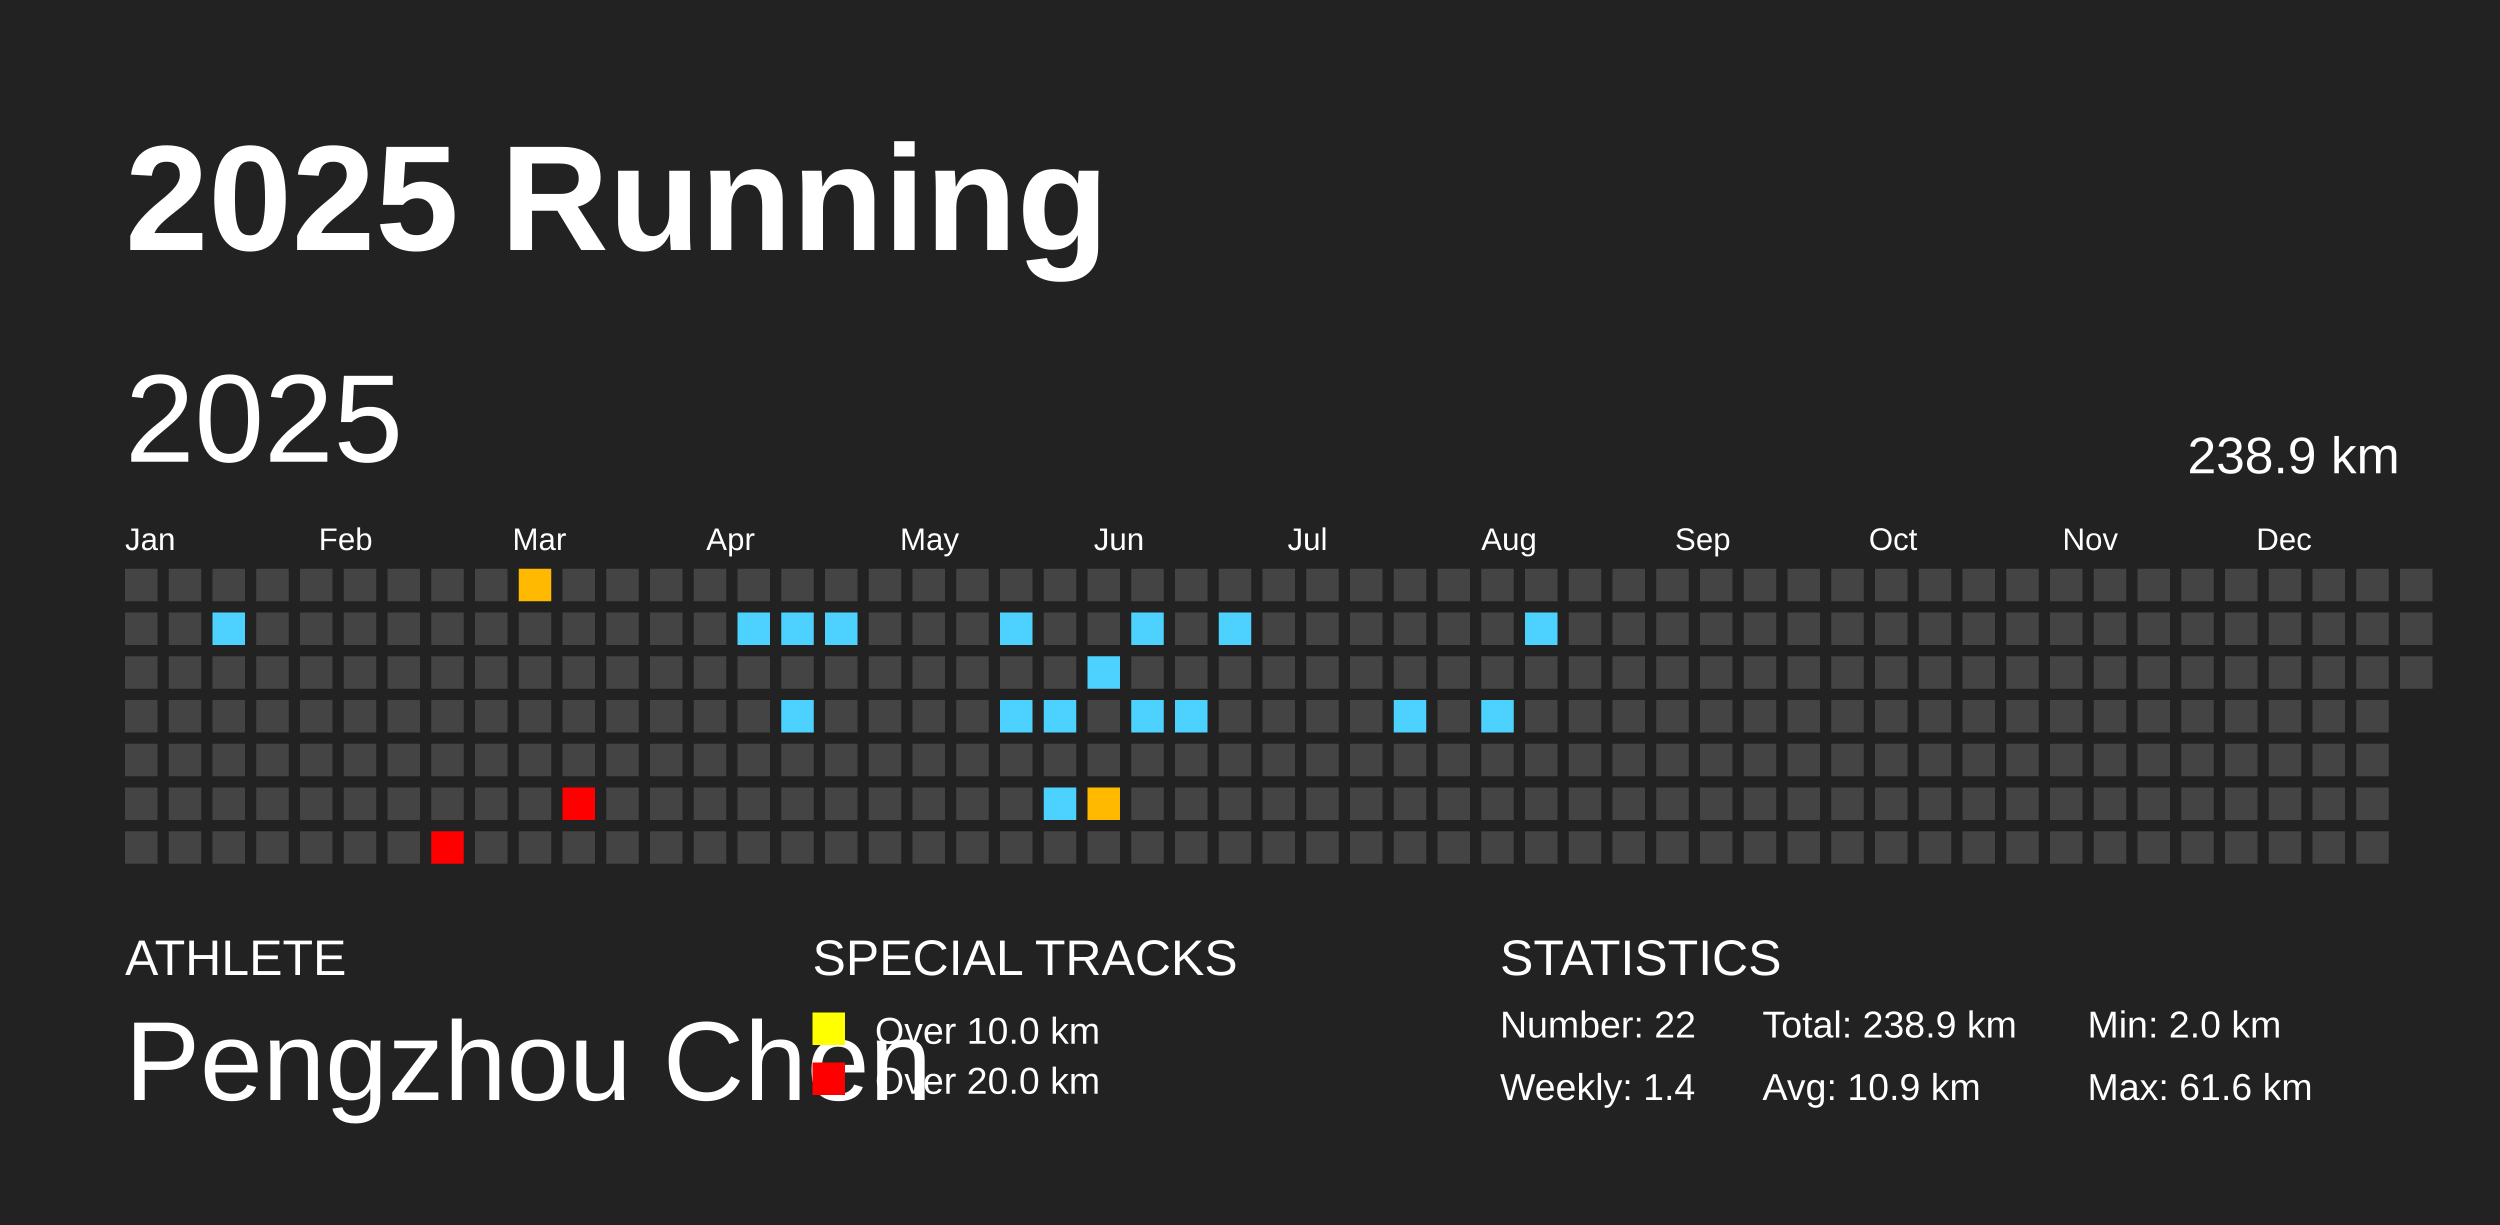
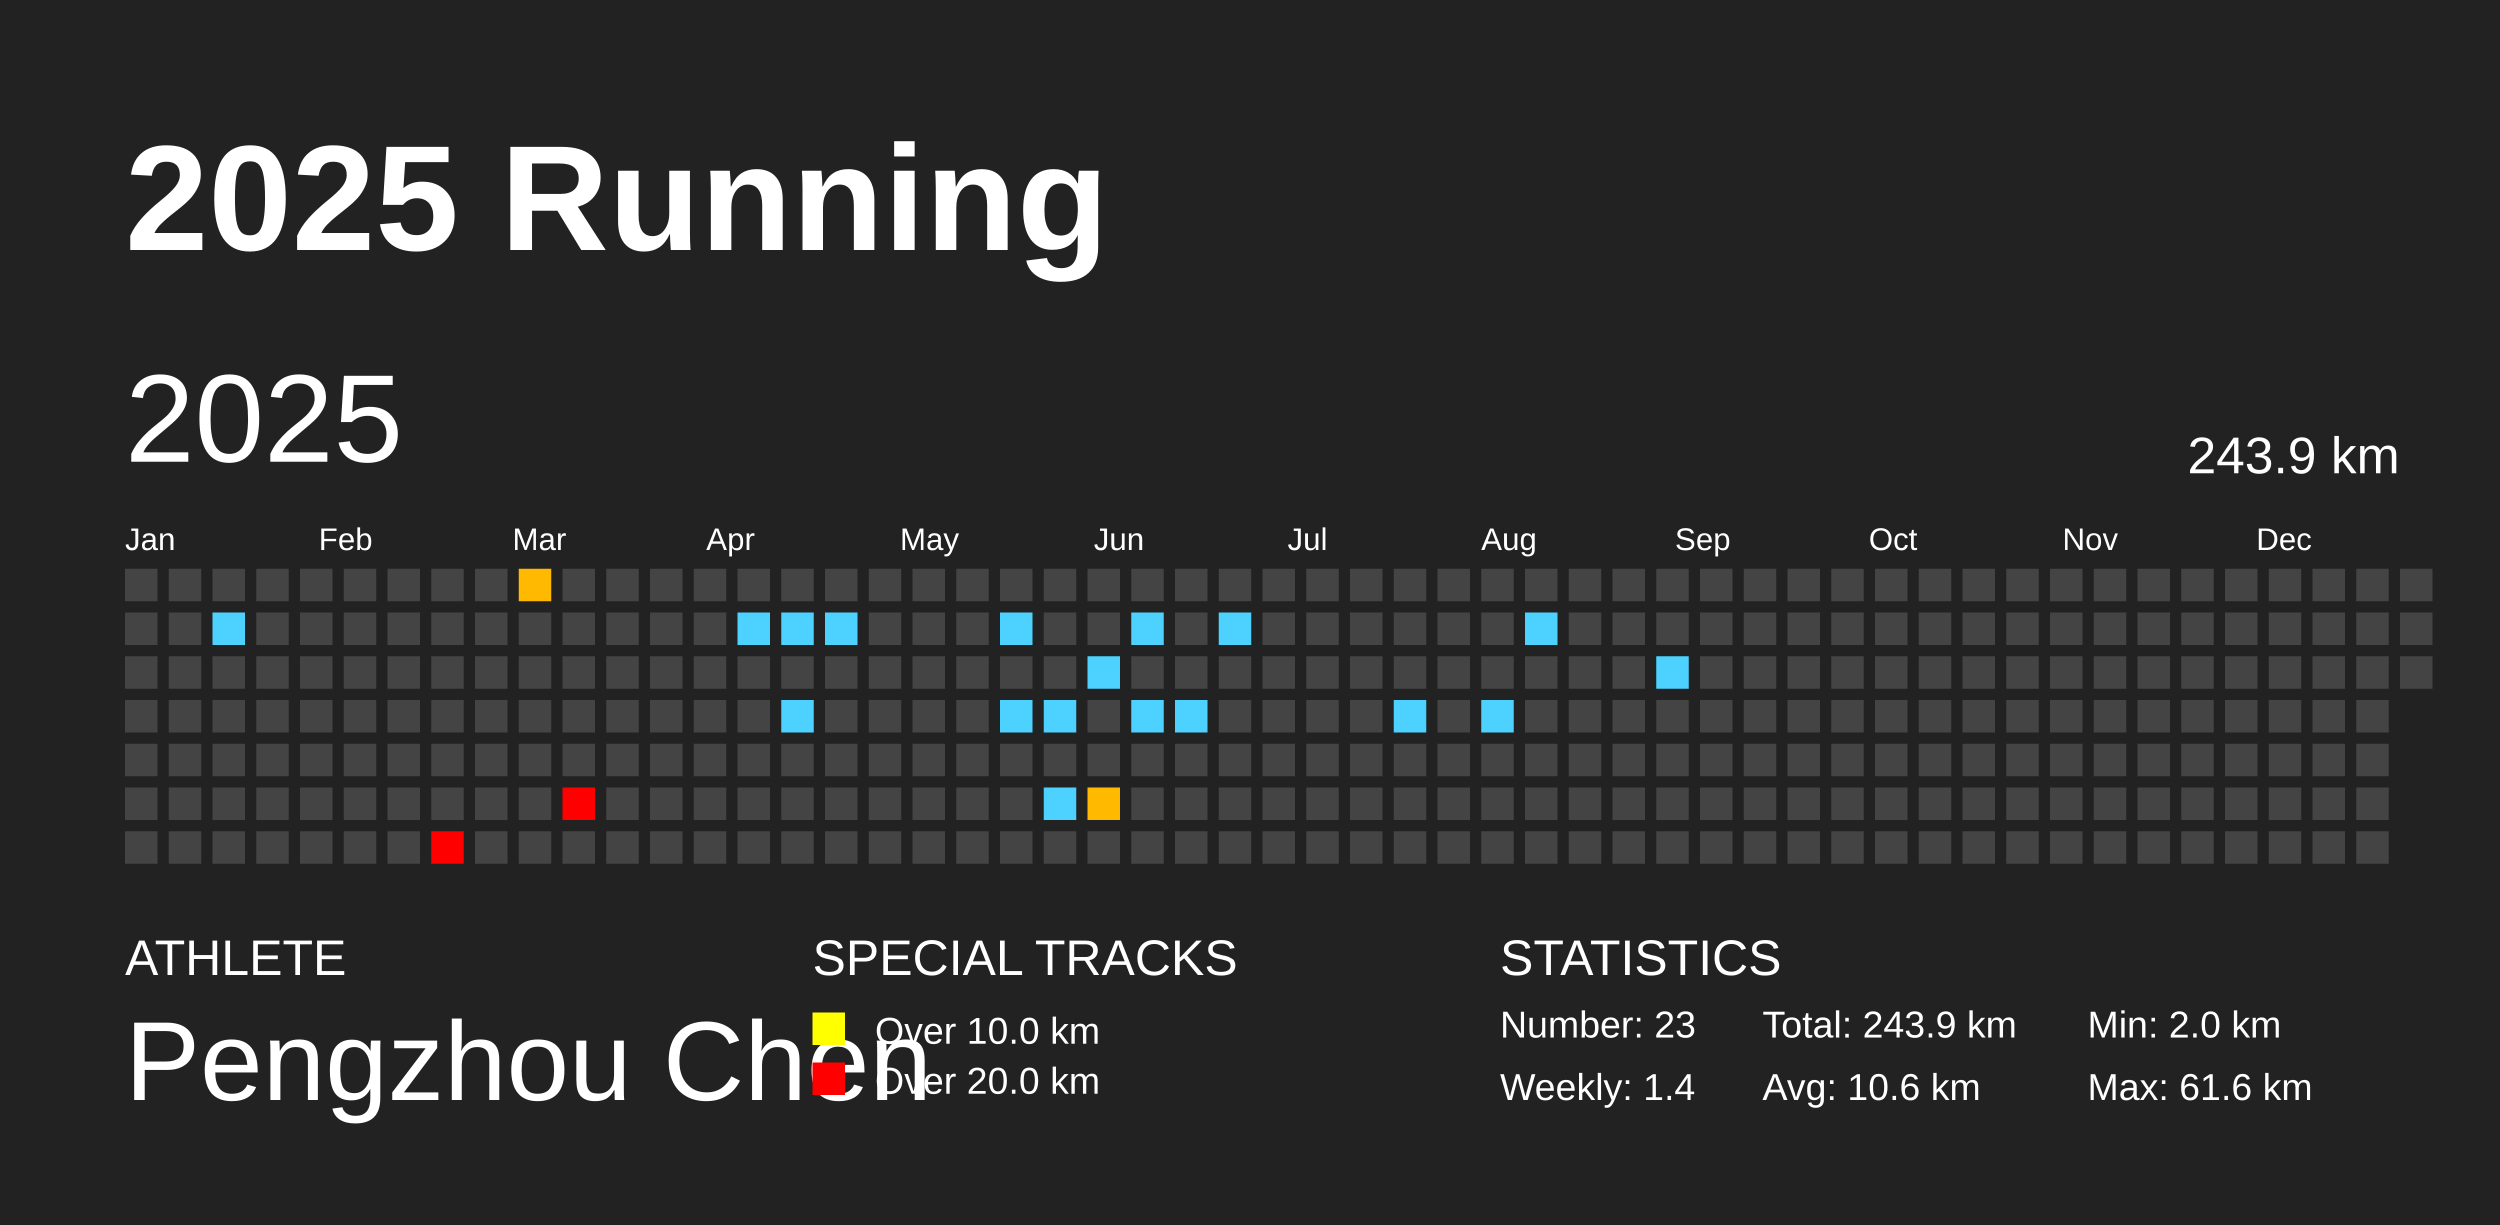
<svg xmlns="http://www.w3.org/2000/svg" baseProfile="full" height="98mm" version="1.1" viewBox="0,0,200,98" width="200mm">
  <defs />
  <rect fill="#222222" height="98" width="200" x="0" y="0" />
  <text fill="#FFFFFF" style="font-size:12px; font-family:Arial; font-weight:bold;" x="10" y="20">2025 Running</text>
  <text fill="#FFFFFF" style="font-size:4px; font-family:Arial" x="10" y="78">ATHLETE</text>
  <text fill="#FFFFFF" style="font-size:9px; font-family:Arial" x="10" y="88">Pengzhou Chen</text>
  <text fill="#FFFFFF" style="font-size:4px; font-family:Arial" x="65" y="78">SPECIAL TRACKS</text>
  <rect fill="yellow" height="2.6" width="2.6" x="65" y="81" />
  <text fill="#FFFFFF" style="font-size:3px; font-family:Arial" x="70" y="83.5">Over 10.0 km</text>
  <rect fill="red" height="2.6" width="2.6" x="65" y="85" />
  <text fill="#FFFFFF" style="font-size:3px; font-family:Arial" x="70" y="87.5">Over 20.0 km</text>
  <text fill="#FFFFFF" style="font-size:4px; font-family:Arial" x="120" y="78">STATISTICS</text>
-   <text fill="#FFFFFF" style="font-size:3px; font-family:Arial" x="120" y="83">Number: 22</text>
+   <text fill="#FFFFFF" style="font-size:3px; font-family:Arial" x="120" y="83">Number: 23</text>
  <text fill="#FFFFFF" style="font-size:3px; font-family:Arial" x="120" y="88">Weekly: 1.4</text>
-   <text fill="#FFFFFF" style="font-size:3px; font-family:Arial" x="141" y="83">Total: 238.9 km</text>
-   <text fill="#FFFFFF" style="font-size:3px; font-family:Arial" x="141" y="88">Avg: 10.9 km</text>
+   <text fill="#FFFFFF" style="font-size:3px; font-family:Arial" x="141" y="83">Total: 243.9 km</text>
+   <text fill="#FFFFFF" style="font-size:3px; font-family:Arial" x="141" y="88">Avg: 10.6 km</text>
  <text fill="#FFFFFF" style="font-size:3px; font-family:Arial" x="167" y="83">Min: 2.0 km</text>
  <text fill="#FFFFFF" style="font-size:3px; font-family:Arial" x="167" y="88">Max: 61.6 km</text>
  <text dominant-baseline="hanging" fill="#FFFFFF" style="font-size:10.0px; font-family:Arial;" x="10" y="30">2025</text>
-   <text dominant-baseline="hanging" fill="#FFFFFF" style="font-size:4.125px; font-family:Arial;" x="175" y="35">238.9 km</text>
+   <text dominant-baseline="hanging" fill="#FFFFFF" style="font-size:4.125px; font-family:Arial;" x="175" y="35">243.9 km</text>
  <text fill="#FFFFFF" style="font-size:2.5px; font-family:Arial" x="10.0" y="44">Jan</text>
  <text fill="#FFFFFF" style="font-size:2.5px; font-family:Arial" x="25.5" y="44">Feb</text>
  <text fill="#FFFFFF" style="font-size:2.5px; font-family:Arial" x="41.0" y="44">Mar</text>
  <text fill="#FFFFFF" style="font-size:2.5px; font-family:Arial" x="56.5" y="44">Apr</text>
  <text fill="#FFFFFF" style="font-size:2.5px; font-family:Arial" x="72.0" y="44">May</text>
  <text fill="#FFFFFF" style="font-size:2.5px; font-family:Arial" x="87.5" y="44">Jun</text>
  <text fill="#FFFFFF" style="font-size:2.5px; font-family:Arial" x="103.0" y="44">Jul</text>
  <text fill="#FFFFFF" style="font-size:2.5px; font-family:Arial" x="118.5" y="44">Aug</text>
  <text fill="#FFFFFF" style="font-size:2.5px; font-family:Arial" x="134.0" y="44">Sep</text>
  <text fill="#FFFFFF" style="font-size:2.5px; font-family:Arial" x="149.5" y="44">Oct</text>
  <text fill="#FFFFFF" style="font-size:2.5px; font-family:Arial" x="165.0" y="44">Nov</text>
  <text fill="#FFFFFF" style="font-size:2.5px; font-family:Arial" x="180.5" y="44">Dec</text>
  <rect fill="#444444" height="2.6" width="2.6" x="10.0" y="45.5" />
  <rect fill="#444444" height="2.6" width="2.6" x="10.0" y="49.0" />
  <rect fill="#444444" height="2.6" width="2.6" x="10.0" y="52.5" />
  <rect fill="#444444" height="2.6" width="2.6" x="10.0" y="56.0" />
  <rect fill="#444444" height="2.6" width="2.6" x="10.0" y="59.5" />
  <rect fill="#444444" height="2.6" width="2.6" x="10.0" y="63.0" />
  <rect fill="#444444" height="2.6" width="2.6" x="10.0" y="66.5" />
  <rect fill="#444444" height="2.6" width="2.6" x="13.5" y="45.5" />
  <rect fill="#444444" height="2.6" width="2.6" x="13.5" y="49.0" />
  <rect fill="#444444" height="2.6" width="2.6" x="13.5" y="52.5" />
  <rect fill="#444444" height="2.6" width="2.6" x="13.5" y="56.0" />
  <rect fill="#444444" height="2.6" width="2.6" x="13.5" y="59.5" />
  <rect fill="#444444" height="2.6" width="2.6" x="13.5" y="63.0" />
  <rect fill="#444444" height="2.6" width="2.6" x="13.5" y="66.5" />
  <rect fill="#444444" height="2.6" width="2.6" x="17.0" y="45.5" />
  <rect fill="#4dd2ff" height="2.6" width="2.6" x="17.0" y="49.0" />
  <rect fill="#444444" height="2.6" width="2.6" x="17.0" y="52.5" />
  <rect fill="#444444" height="2.6" width="2.6" x="17.0" y="56.0" />
  <rect fill="#444444" height="2.6" width="2.6" x="17.0" y="59.5" />
  <rect fill="#444444" height="2.6" width="2.6" x="17.0" y="63.0" />
  <rect fill="#444444" height="2.6" width="2.6" x="17.0" y="66.5" />
  <rect fill="#444444" height="2.6" width="2.6" x="20.5" y="45.5" />
  <rect fill="#444444" height="2.6" width="2.6" x="20.5" y="49.0" />
  <rect fill="#444444" height="2.6" width="2.6" x="20.5" y="52.5" />
  <rect fill="#444444" height="2.6" width="2.6" x="20.5" y="56.0" />
  <rect fill="#444444" height="2.6" width="2.6" x="20.5" y="59.5" />
  <rect fill="#444444" height="2.6" width="2.6" x="20.5" y="63.0" />
  <rect fill="#444444" height="2.6" width="2.6" x="20.5" y="66.5" />
  <rect fill="#444444" height="2.6" width="2.6" x="24.0" y="45.5" />
  <rect fill="#444444" height="2.6" width="2.6" x="24.0" y="49.0" />
  <rect fill="#444444" height="2.6" width="2.6" x="24.0" y="52.5" />
  <rect fill="#444444" height="2.6" width="2.6" x="24.0" y="56.0" />
  <rect fill="#444444" height="2.6" width="2.6" x="24.0" y="59.5" />
  <rect fill="#444444" height="2.6" width="2.6" x="24.0" y="63.0" />
  <rect fill="#444444" height="2.6" width="2.6" x="24.0" y="66.5" />
  <rect fill="#444444" height="2.6" width="2.6" x="27.5" y="45.5" />
  <rect fill="#444444" height="2.6" width="2.6" x="27.5" y="49.0" />
  <rect fill="#444444" height="2.6" width="2.6" x="27.5" y="52.5" />
  <rect fill="#444444" height="2.6" width="2.6" x="27.5" y="56.0" />
  <rect fill="#444444" height="2.6" width="2.6" x="27.5" y="59.5" />
  <rect fill="#444444" height="2.6" width="2.6" x="27.5" y="63.0" />
  <rect fill="#444444" height="2.6" width="2.6" x="27.5" y="66.5" />
  <rect fill="#444444" height="2.6" width="2.6" x="31.0" y="45.5" />
  <rect fill="#444444" height="2.6" width="2.6" x="31.0" y="49.0" />
  <rect fill="#444444" height="2.6" width="2.6" x="31.0" y="52.5" />
  <rect fill="#444444" height="2.6" width="2.6" x="31.0" y="56.0" />
  <rect fill="#444444" height="2.6" width="2.6" x="31.0" y="59.5" />
  <rect fill="#444444" height="2.6" width="2.6" x="31.0" y="63.0" />
  <rect fill="#444444" height="2.6" width="2.6" x="31.0" y="66.5" />
  <rect fill="#444444" height="2.6" width="2.6" x="34.5" y="45.5" />
  <rect fill="#444444" height="2.6" width="2.6" x="34.5" y="49.0" />
  <rect fill="#444444" height="2.6" width="2.6" x="34.5" y="52.5" />
  <rect fill="#444444" height="2.6" width="2.6" x="34.5" y="56.0" />
  <rect fill="#444444" height="2.6" width="2.6" x="34.5" y="59.5" />
  <rect fill="#444444" height="2.6" width="2.6" x="34.5" y="63.0" />
  <rect fill="red" height="2.6" width="2.6" x="34.5" y="66.5" />
  <rect fill="#444444" height="2.6" width="2.6" x="38.0" y="45.5" />
  <rect fill="#444444" height="2.6" width="2.6" x="38.0" y="49.0" />
  <rect fill="#444444" height="2.6" width="2.6" x="38.0" y="52.5" />
  <rect fill="#444444" height="2.6" width="2.6" x="38.0" y="56.0" />
  <rect fill="#444444" height="2.6" width="2.6" x="38.0" y="59.5" />
  <rect fill="#444444" height="2.6" width="2.6" x="38.0" y="63.0" />
  <rect fill="#444444" height="2.6" width="2.6" x="38.0" y="66.5" />
  <rect fill="#ffb900" height="2.6" width="2.6" x="41.5" y="45.5" />
  <rect fill="#444444" height="2.6" width="2.6" x="41.5" y="49.0" />
  <rect fill="#444444" height="2.6" width="2.6" x="41.5" y="52.5" />
  <rect fill="#444444" height="2.6" width="2.6" x="41.5" y="56.0" />
  <rect fill="#444444" height="2.6" width="2.6" x="41.5" y="59.5" />
  <rect fill="#444444" height="2.6" width="2.6" x="41.5" y="63.0" />
  <rect fill="#444444" height="2.6" width="2.6" x="41.5" y="66.5" />
  <rect fill="#444444" height="2.6" width="2.6" x="45.0" y="45.5" />
  <rect fill="#444444" height="2.6" width="2.6" x="45.0" y="49.0" />
  <rect fill="#444444" height="2.6" width="2.6" x="45.0" y="52.5" />
  <rect fill="#444444" height="2.6" width="2.6" x="45.0" y="56.0" />
  <rect fill="#444444" height="2.6" width="2.6" x="45.0" y="59.5" />
  <rect fill="red" height="2.6" width="2.6" x="45.0" y="63.0" />
  <rect fill="#444444" height="2.6" width="2.6" x="45.0" y="66.5" />
  <rect fill="#444444" height="2.6" width="2.6" x="48.5" y="45.5" />
  <rect fill="#444444" height="2.6" width="2.6" x="48.5" y="49.0" />
  <rect fill="#444444" height="2.6" width="2.6" x="48.5" y="52.5" />
  <rect fill="#444444" height="2.6" width="2.6" x="48.5" y="56.0" />
  <rect fill="#444444" height="2.6" width="2.6" x="48.5" y="59.5" />
  <rect fill="#444444" height="2.6" width="2.6" x="48.5" y="63.0" />
  <rect fill="#444444" height="2.6" width="2.6" x="48.5" y="66.5" />
  <rect fill="#444444" height="2.6" width="2.6" x="52.0" y="45.5" />
  <rect fill="#444444" height="2.6" width="2.6" x="52.0" y="49.0" />
  <rect fill="#444444" height="2.6" width="2.6" x="52.0" y="52.5" />
  <rect fill="#444444" height="2.6" width="2.6" x="52.0" y="56.0" />
  <rect fill="#444444" height="2.6" width="2.6" x="52.0" y="59.5" />
  <rect fill="#444444" height="2.6" width="2.6" x="52.0" y="63.0" />
  <rect fill="#444444" height="2.6" width="2.6" x="52.0" y="66.5" />
  <rect fill="#444444" height="2.6" width="2.6" x="55.5" y="45.5" />
  <rect fill="#444444" height="2.6" width="2.6" x="55.5" y="49.0" />
  <rect fill="#444444" height="2.6" width="2.6" x="55.5" y="52.5" />
  <rect fill="#444444" height="2.6" width="2.6" x="55.5" y="56.0" />
  <rect fill="#444444" height="2.6" width="2.6" x="55.5" y="59.5" />
  <rect fill="#444444" height="2.6" width="2.6" x="55.5" y="63.0" />
  <rect fill="#444444" height="2.6" width="2.6" x="55.5" y="66.5" />
  <rect fill="#444444" height="2.6" width="2.6" x="59.0" y="45.5" />
  <rect fill="#4dd2ff" height="2.6" width="2.6" x="59.0" y="49.0" />
  <rect fill="#444444" height="2.6" width="2.6" x="59.0" y="52.5" />
  <rect fill="#444444" height="2.6" width="2.6" x="59.0" y="56.0" />
  <rect fill="#444444" height="2.6" width="2.6" x="59.0" y="59.5" />
  <rect fill="#444444" height="2.6" width="2.6" x="59.0" y="63.0" />
  <rect fill="#444444" height="2.6" width="2.6" x="59.0" y="66.5" />
  <rect fill="#444444" height="2.6" width="2.6" x="62.5" y="45.5" />
  <rect fill="#4dd2ff" height="2.6" width="2.6" x="62.5" y="49.0" />
  <rect fill="#444444" height="2.6" width="2.6" x="62.5" y="52.5" />
  <rect fill="#4dd2ff" height="2.6" width="2.6" x="62.5" y="56.0" />
  <rect fill="#444444" height="2.6" width="2.6" x="62.5" y="59.5" />
  <rect fill="#444444" height="2.6" width="2.6" x="62.5" y="63.0" />
  <rect fill="#444444" height="2.6" width="2.6" x="62.5" y="66.5" />
  <rect fill="#444444" height="2.6" width="2.6" x="66.0" y="45.5" />
  <rect fill="#4dd2ff" height="2.6" width="2.6" x="66.0" y="49.0" />
  <rect fill="#444444" height="2.6" width="2.6" x="66.0" y="52.5" />
  <rect fill="#444444" height="2.6" width="2.6" x="66.0" y="56.0" />
  <rect fill="#444444" height="2.6" width="2.6" x="66.0" y="59.5" />
  <rect fill="#444444" height="2.6" width="2.6" x="66.0" y="63.0" />
  <rect fill="#444444" height="2.6" width="2.6" x="66.0" y="66.5" />
  <rect fill="#444444" height="2.6" width="2.6" x="69.5" y="45.5" />
  <rect fill="#444444" height="2.6" width="2.6" x="69.5" y="49.0" />
  <rect fill="#444444" height="2.6" width="2.6" x="69.5" y="52.5" />
  <rect fill="#444444" height="2.6" width="2.6" x="69.5" y="56.0" />
  <rect fill="#444444" height="2.6" width="2.6" x="69.5" y="59.5" />
  <rect fill="#444444" height="2.6" width="2.6" x="69.5" y="63.0" />
  <rect fill="#444444" height="2.6" width="2.6" x="69.5" y="66.5" />
  <rect fill="#444444" height="2.6" width="2.6" x="73.0" y="45.5" />
  <rect fill="#444444" height="2.6" width="2.6" x="73.0" y="49.0" />
  <rect fill="#444444" height="2.6" width="2.6" x="73.0" y="52.5" />
  <rect fill="#444444" height="2.6" width="2.6" x="73.0" y="56.0" />
  <rect fill="#444444" height="2.6" width="2.6" x="73.0" y="59.5" />
  <rect fill="#444444" height="2.6" width="2.6" x="73.0" y="63.0" />
  <rect fill="#444444" height="2.6" width="2.6" x="73.0" y="66.5" />
  <rect fill="#444444" height="2.6" width="2.6" x="76.5" y="45.5" />
  <rect fill="#444444" height="2.6" width="2.6" x="76.5" y="49.0" />
  <rect fill="#444444" height="2.6" width="2.6" x="76.5" y="52.5" />
  <rect fill="#444444" height="2.6" width="2.6" x="76.5" y="56.0" />
  <rect fill="#444444" height="2.6" width="2.6" x="76.5" y="59.5" />
  <rect fill="#444444" height="2.6" width="2.6" x="76.5" y="63.0" />
  <rect fill="#444444" height="2.6" width="2.6" x="76.5" y="66.5" />
  <rect fill="#444444" height="2.6" width="2.6" x="80.0" y="45.5" />
  <rect fill="#4dd2ff" height="2.6" width="2.6" x="80.0" y="49.0" />
  <rect fill="#444444" height="2.6" width="2.6" x="80.0" y="52.5" />
  <rect fill="#4dd2ff" height="2.6" width="2.6" x="80.0" y="56.0" />
  <rect fill="#444444" height="2.6" width="2.6" x="80.0" y="59.5" />
  <rect fill="#444444" height="2.6" width="2.6" x="80.0" y="63.0" />
  <rect fill="#444444" height="2.6" width="2.6" x="80.0" y="66.5" />
  <rect fill="#444444" height="2.6" width="2.6" x="83.5" y="45.5" />
  <rect fill="#444444" height="2.6" width="2.6" x="83.5" y="49.0" />
  <rect fill="#444444" height="2.6" width="2.6" x="83.5" y="52.5" />
  <rect fill="#4dd2ff" height="2.6" width="2.6" x="83.5" y="56.0" />
  <rect fill="#444444" height="2.6" width="2.6" x="83.5" y="59.5" />
  <rect fill="#4dd2ff" height="2.6" width="2.6" x="83.5" y="63.0" />
  <rect fill="#444444" height="2.6" width="2.6" x="83.5" y="66.5" />
  <rect fill="#444444" height="2.6" width="2.6" x="87.0" y="45.5" />
  <rect fill="#444444" height="2.6" width="2.6" x="87.0" y="49.0" />
  <rect fill="#4dd2ff" height="2.6" width="2.6" x="87.0" y="52.5" />
  <rect fill="#444444" height="2.6" width="2.6" x="87.0" y="56.0" />
  <rect fill="#444444" height="2.6" width="2.6" x="87.0" y="59.5" />
  <rect fill="#ffba00" height="2.6" width="2.6" x="87.0" y="63.0" />
  <rect fill="#444444" height="2.6" width="2.6" x="87.0" y="66.5" />
  <rect fill="#444444" height="2.6" width="2.6" x="90.5" y="45.5" />
  <rect fill="#4dd2ff" height="2.6" width="2.6" x="90.5" y="49.0" />
  <rect fill="#444444" height="2.6" width="2.6" x="90.5" y="52.5" />
  <rect fill="#4dd2ff" height="2.6" width="2.6" x="90.5" y="56.0" />
  <rect fill="#444444" height="2.6" width="2.6" x="90.5" y="59.5" />
  <rect fill="#444444" height="2.6" width="2.6" x="90.5" y="63.0" />
  <rect fill="#444444" height="2.6" width="2.6" x="90.5" y="66.5" />
  <rect fill="#444444" height="2.6" width="2.6" x="94.0" y="45.5" />
  <rect fill="#444444" height="2.6" width="2.6" x="94.0" y="49.0" />
  <rect fill="#444444" height="2.6" width="2.6" x="94.0" y="52.5" />
  <rect fill="#4dd2ff" height="2.6" width="2.6" x="94.0" y="56.0" />
  <rect fill="#444444" height="2.6" width="2.6" x="94.0" y="59.5" />
  <rect fill="#444444" height="2.6" width="2.6" x="94.0" y="63.0" />
  <rect fill="#444444" height="2.6" width="2.6" x="94.0" y="66.5" />
  <rect fill="#444444" height="2.6" width="2.6" x="97.5" y="45.5" />
  <rect fill="#4dd2ff" height="2.6" width="2.6" x="97.5" y="49.0" />
  <rect fill="#444444" height="2.6" width="2.6" x="97.5" y="52.5" />
  <rect fill="#444444" height="2.6" width="2.6" x="97.5" y="56.0" />
  <rect fill="#444444" height="2.6" width="2.6" x="97.5" y="59.5" />
  <rect fill="#444444" height="2.6" width="2.6" x="97.5" y="63.0" />
  <rect fill="#444444" height="2.6" width="2.6" x="97.5" y="66.5" />
  <rect fill="#444444" height="2.6" width="2.6" x="101.0" y="45.5" />
  <rect fill="#444444" height="2.6" width="2.6" x="101.0" y="49.0" />
  <rect fill="#444444" height="2.6" width="2.6" x="101.0" y="52.5" />
  <rect fill="#444444" height="2.6" width="2.6" x="101.0" y="56.0" />
  <rect fill="#444444" height="2.6" width="2.6" x="101.0" y="59.5" />
  <rect fill="#444444" height="2.6" width="2.6" x="101.0" y="63.0" />
  <rect fill="#444444" height="2.6" width="2.6" x="101.0" y="66.5" />
  <rect fill="#444444" height="2.6" width="2.6" x="104.5" y="45.5" />
  <rect fill="#444444" height="2.6" width="2.6" x="104.5" y="49.0" />
  <rect fill="#444444" height="2.6" width="2.6" x="104.5" y="52.5" />
  <rect fill="#444444" height="2.6" width="2.6" x="104.5" y="56.0" />
  <rect fill="#444444" height="2.6" width="2.6" x="104.5" y="59.5" />
  <rect fill="#444444" height="2.6" width="2.6" x="104.5" y="63.0" />
  <rect fill="#444444" height="2.6" width="2.6" x="104.5" y="66.5" />
  <rect fill="#444444" height="2.6" width="2.6" x="108.0" y="45.5" />
  <rect fill="#444444" height="2.6" width="2.6" x="108.0" y="49.0" />
  <rect fill="#444444" height="2.6" width="2.6" x="108.0" y="52.5" />
  <rect fill="#444444" height="2.6" width="2.6" x="108.0" y="56.0" />
  <rect fill="#444444" height="2.6" width="2.6" x="108.0" y="59.5" />
  <rect fill="#444444" height="2.6" width="2.6" x="108.0" y="63.0" />
  <rect fill="#444444" height="2.6" width="2.6" x="108.0" y="66.5" />
  <rect fill="#444444" height="2.6" width="2.6" x="111.5" y="45.5" />
  <rect fill="#444444" height="2.6" width="2.6" x="111.5" y="49.0" />
  <rect fill="#444444" height="2.6" width="2.6" x="111.5" y="52.5" />
  <rect fill="#4dd2ff" height="2.6" width="2.6" x="111.5" y="56.0" />
  <rect fill="#444444" height="2.6" width="2.6" x="111.5" y="59.5" />
  <rect fill="#444444" height="2.6" width="2.6" x="111.5" y="63.0" />
  <rect fill="#444444" height="2.6" width="2.6" x="111.5" y="66.5" />
  <rect fill="#444444" height="2.6" width="2.6" x="115.0" y="45.5" />
  <rect fill="#444444" height="2.6" width="2.6" x="115.0" y="49.0" />
  <rect fill="#444444" height="2.6" width="2.6" x="115.0" y="52.5" />
  <rect fill="#444444" height="2.6" width="2.6" x="115.0" y="56.0" />
  <rect fill="#444444" height="2.6" width="2.6" x="115.0" y="59.5" />
  <rect fill="#444444" height="2.6" width="2.6" x="115.0" y="63.0" />
  <rect fill="#444444" height="2.6" width="2.6" x="115.0" y="66.5" />
  <rect fill="#444444" height="2.6" width="2.6" x="118.5" y="45.5" />
  <rect fill="#444444" height="2.6" width="2.6" x="118.5" y="49.0" />
  <rect fill="#444444" height="2.6" width="2.6" x="118.5" y="52.5" />
  <rect fill="#4dd2ff" height="2.6" width="2.6" x="118.5" y="56.0" />
  <rect fill="#444444" height="2.6" width="2.6" x="118.5" y="59.5" />
  <rect fill="#444444" height="2.6" width="2.6" x="118.5" y="63.0" />
  <rect fill="#444444" height="2.6" width="2.6" x="118.5" y="66.5" />
  <rect fill="#444444" height="2.6" width="2.6" x="122.0" y="45.5" />
  <rect fill="#4dd2ff" height="2.6" width="2.6" x="122.0" y="49.0" />
  <rect fill="#444444" height="2.6" width="2.6" x="122.0" y="52.5" />
  <rect fill="#444444" height="2.6" width="2.6" x="122.0" y="56.0" />
  <rect fill="#444444" height="2.6" width="2.6" x="122.0" y="59.5" />
  <rect fill="#444444" height="2.6" width="2.6" x="122.0" y="63.0" />
  <rect fill="#444444" height="2.6" width="2.6" x="122.0" y="66.5" />
  <rect fill="#444444" height="2.6" width="2.6" x="125.5" y="45.5" />
  <rect fill="#444444" height="2.6" width="2.6" x="125.5" y="49.0" />
  <rect fill="#444444" height="2.6" width="2.6" x="125.5" y="52.5" />
  <rect fill="#444444" height="2.6" width="2.6" x="125.5" y="56.0" />
  <rect fill="#444444" height="2.6" width="2.6" x="125.5" y="59.5" />
  <rect fill="#444444" height="2.6" width="2.6" x="125.5" y="63.0" />
  <rect fill="#444444" height="2.6" width="2.6" x="125.5" y="66.5" />
  <rect fill="#444444" height="2.6" width="2.6" x="129.0" y="45.5" />
  <rect fill="#444444" height="2.6" width="2.6" x="129.0" y="49.0" />
  <rect fill="#444444" height="2.6" width="2.6" x="129.0" y="52.5" />
  <rect fill="#444444" height="2.6" width="2.6" x="129.0" y="56.0" />
  <rect fill="#444444" height="2.6" width="2.6" x="129.0" y="59.5" />
  <rect fill="#444444" height="2.6" width="2.6" x="129.0" y="63.0" />
  <rect fill="#444444" height="2.6" width="2.6" x="129.0" y="66.5" />
  <rect fill="#444444" height="2.6" width="2.6" x="132.5" y="45.5" />
  <rect fill="#444444" height="2.6" width="2.6" x="132.5" y="49.0" />
-   <rect fill="#444444" height="2.6" width="2.6" x="132.5" y="52.5" />
+   <rect fill="#4dd2ff" height="2.6" width="2.6" x="132.5" y="52.5" />
  <rect fill="#444444" height="2.6" width="2.6" x="132.5" y="56.0" />
  <rect fill="#444444" height="2.6" width="2.6" x="132.5" y="59.5" />
  <rect fill="#444444" height="2.6" width="2.6" x="132.5" y="63.0" />
  <rect fill="#444444" height="2.6" width="2.6" x="132.5" y="66.5" />
  <rect fill="#444444" height="2.6" width="2.6" x="136.0" y="45.5" />
  <rect fill="#444444" height="2.6" width="2.6" x="136.0" y="49.0" />
  <rect fill="#444444" height="2.6" width="2.6" x="136.0" y="52.5" />
  <rect fill="#444444" height="2.6" width="2.6" x="136.0" y="56.0" />
  <rect fill="#444444" height="2.6" width="2.6" x="136.0" y="59.5" />
  <rect fill="#444444" height="2.6" width="2.6" x="136.0" y="63.0" />
  <rect fill="#444444" height="2.6" width="2.6" x="136.0" y="66.5" />
  <rect fill="#444444" height="2.6" width="2.6" x="139.5" y="45.5" />
  <rect fill="#444444" height="2.6" width="2.6" x="139.5" y="49.0" />
  <rect fill="#444444" height="2.6" width="2.6" x="139.5" y="52.5" />
  <rect fill="#444444" height="2.6" width="2.6" x="139.5" y="56.0" />
  <rect fill="#444444" height="2.6" width="2.6" x="139.5" y="59.5" />
  <rect fill="#444444" height="2.6" width="2.6" x="139.5" y="63.0" />
  <rect fill="#444444" height="2.6" width="2.6" x="139.5" y="66.5" />
  <rect fill="#444444" height="2.6" width="2.6" x="143.0" y="45.5" />
  <rect fill="#444444" height="2.6" width="2.6" x="143.0" y="49.0" />
  <rect fill="#444444" height="2.6" width="2.6" x="143.0" y="52.5" />
  <rect fill="#444444" height="2.6" width="2.6" x="143.0" y="56.0" />
  <rect fill="#444444" height="2.6" width="2.6" x="143.0" y="59.5" />
  <rect fill="#444444" height="2.6" width="2.6" x="143.0" y="63.0" />
  <rect fill="#444444" height="2.6" width="2.6" x="143.0" y="66.5" />
  <rect fill="#444444" height="2.6" width="2.6" x="146.5" y="45.5" />
  <rect fill="#444444" height="2.6" width="2.6" x="146.5" y="49.0" />
  <rect fill="#444444" height="2.6" width="2.6" x="146.5" y="52.5" />
  <rect fill="#444444" height="2.6" width="2.6" x="146.5" y="56.0" />
  <rect fill="#444444" height="2.6" width="2.6" x="146.5" y="59.5" />
  <rect fill="#444444" height="2.6" width="2.6" x="146.5" y="63.0" />
  <rect fill="#444444" height="2.6" width="2.6" x="146.5" y="66.5" />
  <rect fill="#444444" height="2.6" width="2.6" x="150.0" y="45.5" />
  <rect fill="#444444" height="2.6" width="2.6" x="150.0" y="49.0" />
  <rect fill="#444444" height="2.6" width="2.6" x="150.0" y="52.5" />
  <rect fill="#444444" height="2.6" width="2.6" x="150.0" y="56.0" />
  <rect fill="#444444" height="2.6" width="2.6" x="150.0" y="59.5" />
  <rect fill="#444444" height="2.6" width="2.6" x="150.0" y="63.0" />
  <rect fill="#444444" height="2.6" width="2.6" x="150.0" y="66.5" />
  <rect fill="#444444" height="2.6" width="2.6" x="153.5" y="45.5" />
  <rect fill="#444444" height="2.6" width="2.6" x="153.5" y="49.0" />
  <rect fill="#444444" height="2.6" width="2.6" x="153.5" y="52.5" />
  <rect fill="#444444" height="2.6" width="2.6" x="153.5" y="56.0" />
  <rect fill="#444444" height="2.6" width="2.6" x="153.5" y="59.5" />
  <rect fill="#444444" height="2.6" width="2.6" x="153.5" y="63.0" />
  <rect fill="#444444" height="2.6" width="2.6" x="153.5" y="66.5" />
  <rect fill="#444444" height="2.6" width="2.6" x="157.0" y="45.5" />
  <rect fill="#444444" height="2.6" width="2.6" x="157.0" y="49.0" />
  <rect fill="#444444" height="2.6" width="2.6" x="157.0" y="52.5" />
  <rect fill="#444444" height="2.6" width="2.6" x="157.0" y="56.0" />
  <rect fill="#444444" height="2.6" width="2.6" x="157.0" y="59.5" />
  <rect fill="#444444" height="2.6" width="2.6" x="157.0" y="63.0" />
  <rect fill="#444444" height="2.6" width="2.6" x="157.0" y="66.5" />
  <rect fill="#444444" height="2.6" width="2.6" x="160.5" y="45.5" />
  <rect fill="#444444" height="2.6" width="2.6" x="160.5" y="49.0" />
  <rect fill="#444444" height="2.6" width="2.6" x="160.5" y="52.5" />
  <rect fill="#444444" height="2.6" width="2.6" x="160.5" y="56.0" />
  <rect fill="#444444" height="2.6" width="2.6" x="160.5" y="59.5" />
  <rect fill="#444444" height="2.6" width="2.6" x="160.5" y="63.0" />
  <rect fill="#444444" height="2.6" width="2.6" x="160.5" y="66.5" />
  <rect fill="#444444" height="2.6" width="2.6" x="164.0" y="45.5" />
  <rect fill="#444444" height="2.6" width="2.6" x="164.0" y="49.0" />
  <rect fill="#444444" height="2.6" width="2.6" x="164.0" y="52.5" />
  <rect fill="#444444" height="2.6" width="2.6" x="164.0" y="56.0" />
  <rect fill="#444444" height="2.6" width="2.6" x="164.0" y="59.5" />
  <rect fill="#444444" height="2.6" width="2.6" x="164.0" y="63.0" />
  <rect fill="#444444" height="2.6" width="2.6" x="164.0" y="66.5" />
  <rect fill="#444444" height="2.6" width="2.6" x="167.5" y="45.5" />
  <rect fill="#444444" height="2.6" width="2.6" x="167.5" y="49.0" />
  <rect fill="#444444" height="2.6" width="2.6" x="167.5" y="52.5" />
  <rect fill="#444444" height="2.6" width="2.6" x="167.5" y="56.0" />
  <rect fill="#444444" height="2.6" width="2.6" x="167.5" y="59.5" />
  <rect fill="#444444" height="2.6" width="2.6" x="167.5" y="63.0" />
  <rect fill="#444444" height="2.6" width="2.6" x="167.5" y="66.5" />
  <rect fill="#444444" height="2.6" width="2.6" x="171.0" y="45.5" />
  <rect fill="#444444" height="2.6" width="2.6" x="171.0" y="49.0" />
  <rect fill="#444444" height="2.6" width="2.6" x="171.0" y="52.5" />
  <rect fill="#444444" height="2.6" width="2.6" x="171.0" y="56.0" />
  <rect fill="#444444" height="2.6" width="2.6" x="171.0" y="59.5" />
  <rect fill="#444444" height="2.6" width="2.6" x="171.0" y="63.0" />
  <rect fill="#444444" height="2.6" width="2.6" x="171.0" y="66.5" />
  <rect fill="#444444" height="2.6" width="2.6" x="174.5" y="45.5" />
  <rect fill="#444444" height="2.6" width="2.6" x="174.5" y="49.0" />
  <rect fill="#444444" height="2.6" width="2.6" x="174.5" y="52.5" />
  <rect fill="#444444" height="2.6" width="2.6" x="174.5" y="56.0" />
  <rect fill="#444444" height="2.6" width="2.6" x="174.5" y="59.5" />
  <rect fill="#444444" height="2.6" width="2.6" x="174.5" y="63.0" />
  <rect fill="#444444" height="2.6" width="2.6" x="174.5" y="66.5" />
  <rect fill="#444444" height="2.6" width="2.6" x="178.0" y="45.5" />
  <rect fill="#444444" height="2.6" width="2.6" x="178.0" y="49.0" />
  <rect fill="#444444" height="2.6" width="2.6" x="178.0" y="52.5" />
  <rect fill="#444444" height="2.6" width="2.6" x="178.0" y="56.0" />
  <rect fill="#444444" height="2.6" width="2.6" x="178.0" y="59.5" />
  <rect fill="#444444" height="2.6" width="2.6" x="178.0" y="63.0" />
  <rect fill="#444444" height="2.6" width="2.6" x="178.0" y="66.5" />
  <rect fill="#444444" height="2.6" width="2.6" x="181.5" y="45.5" />
  <rect fill="#444444" height="2.6" width="2.6" x="181.5" y="49.0" />
  <rect fill="#444444" height="2.6" width="2.6" x="181.5" y="52.5" />
  <rect fill="#444444" height="2.6" width="2.6" x="181.5" y="56.0" />
  <rect fill="#444444" height="2.6" width="2.6" x="181.5" y="59.5" />
  <rect fill="#444444" height="2.6" width="2.6" x="181.5" y="63.0" />
  <rect fill="#444444" height="2.6" width="2.6" x="181.5" y="66.5" />
  <rect fill="#444444" height="2.6" width="2.6" x="185.0" y="45.5" />
  <rect fill="#444444" height="2.6" width="2.6" x="185.0" y="49.0" />
  <rect fill="#444444" height="2.6" width="2.6" x="185.0" y="52.5" />
  <rect fill="#444444" height="2.6" width="2.6" x="185.0" y="56.0" />
  <rect fill="#444444" height="2.6" width="2.6" x="185.0" y="59.5" />
  <rect fill="#444444" height="2.6" width="2.6" x="185.0" y="63.0" />
  <rect fill="#444444" height="2.6" width="2.6" x="185.0" y="66.5" />
  <rect fill="#444444" height="2.6" width="2.6" x="188.5" y="45.5" />
  <rect fill="#444444" height="2.6" width="2.6" x="188.5" y="49.0" />
  <rect fill="#444444" height="2.6" width="2.6" x="188.5" y="52.5" />
  <rect fill="#444444" height="2.6" width="2.6" x="188.5" y="56.0" />
  <rect fill="#444444" height="2.6" width="2.6" x="188.5" y="59.5" />
  <rect fill="#444444" height="2.6" width="2.6" x="188.5" y="63.0" />
  <rect fill="#444444" height="2.6" width="2.6" x="188.5" y="66.5" />
  <rect fill="#444444" height="2.6" width="2.6" x="192.0" y="45.5" />
  <rect fill="#444444" height="2.6" width="2.6" x="192.0" y="49.0" />
  <rect fill="#444444" height="2.6" width="2.6" x="192.0" y="52.5" />
</svg>
